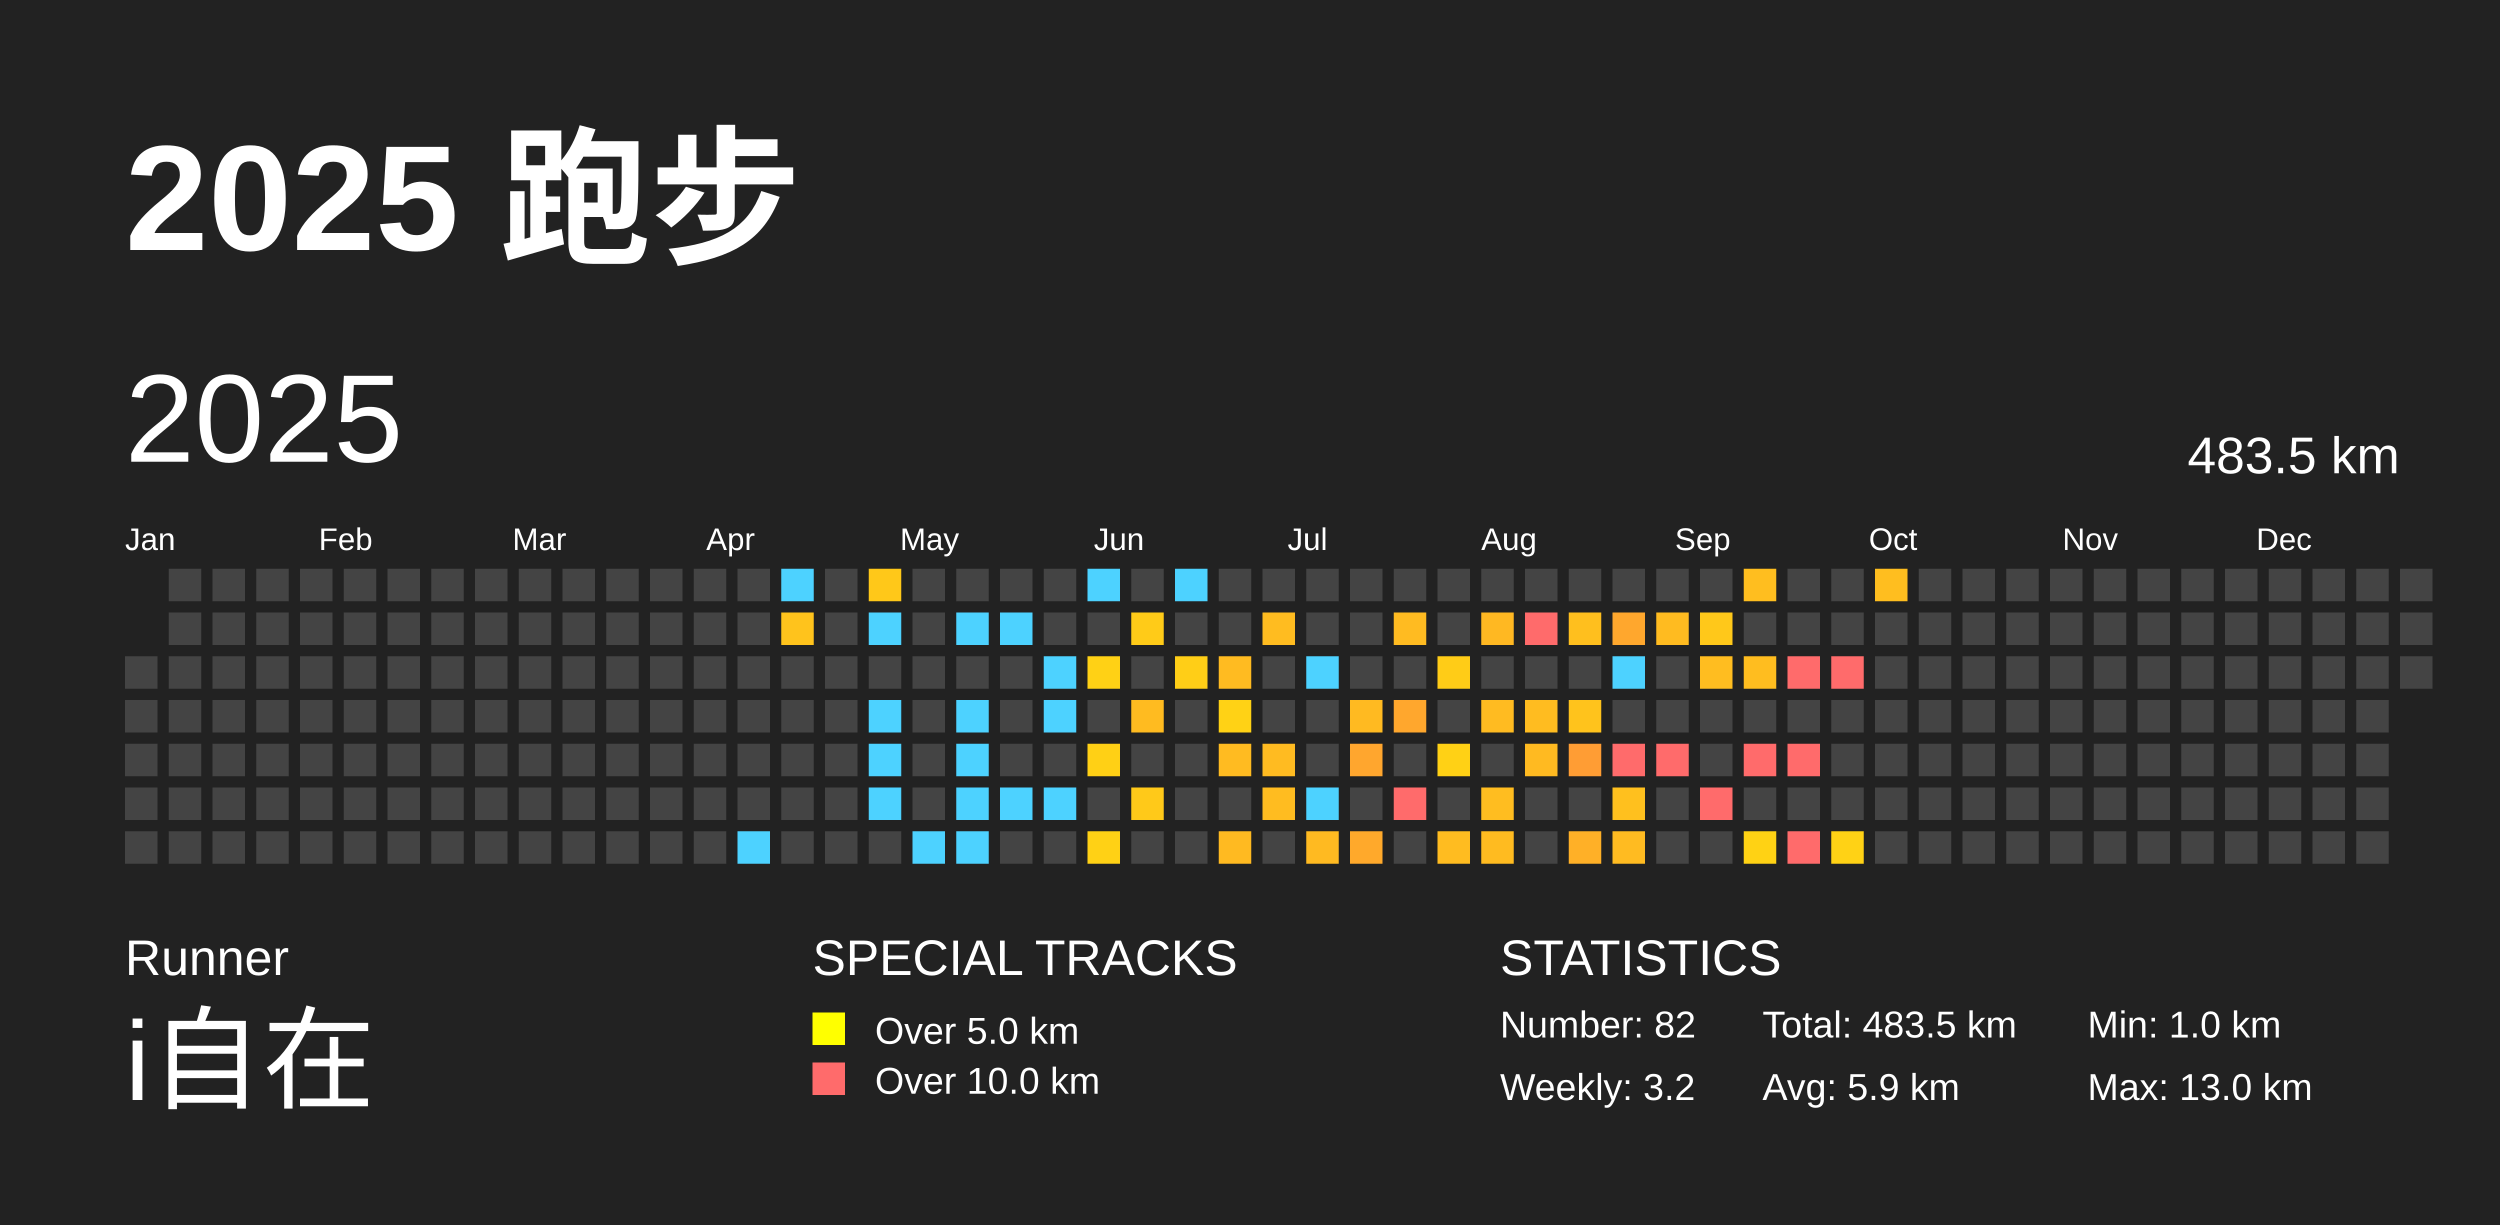
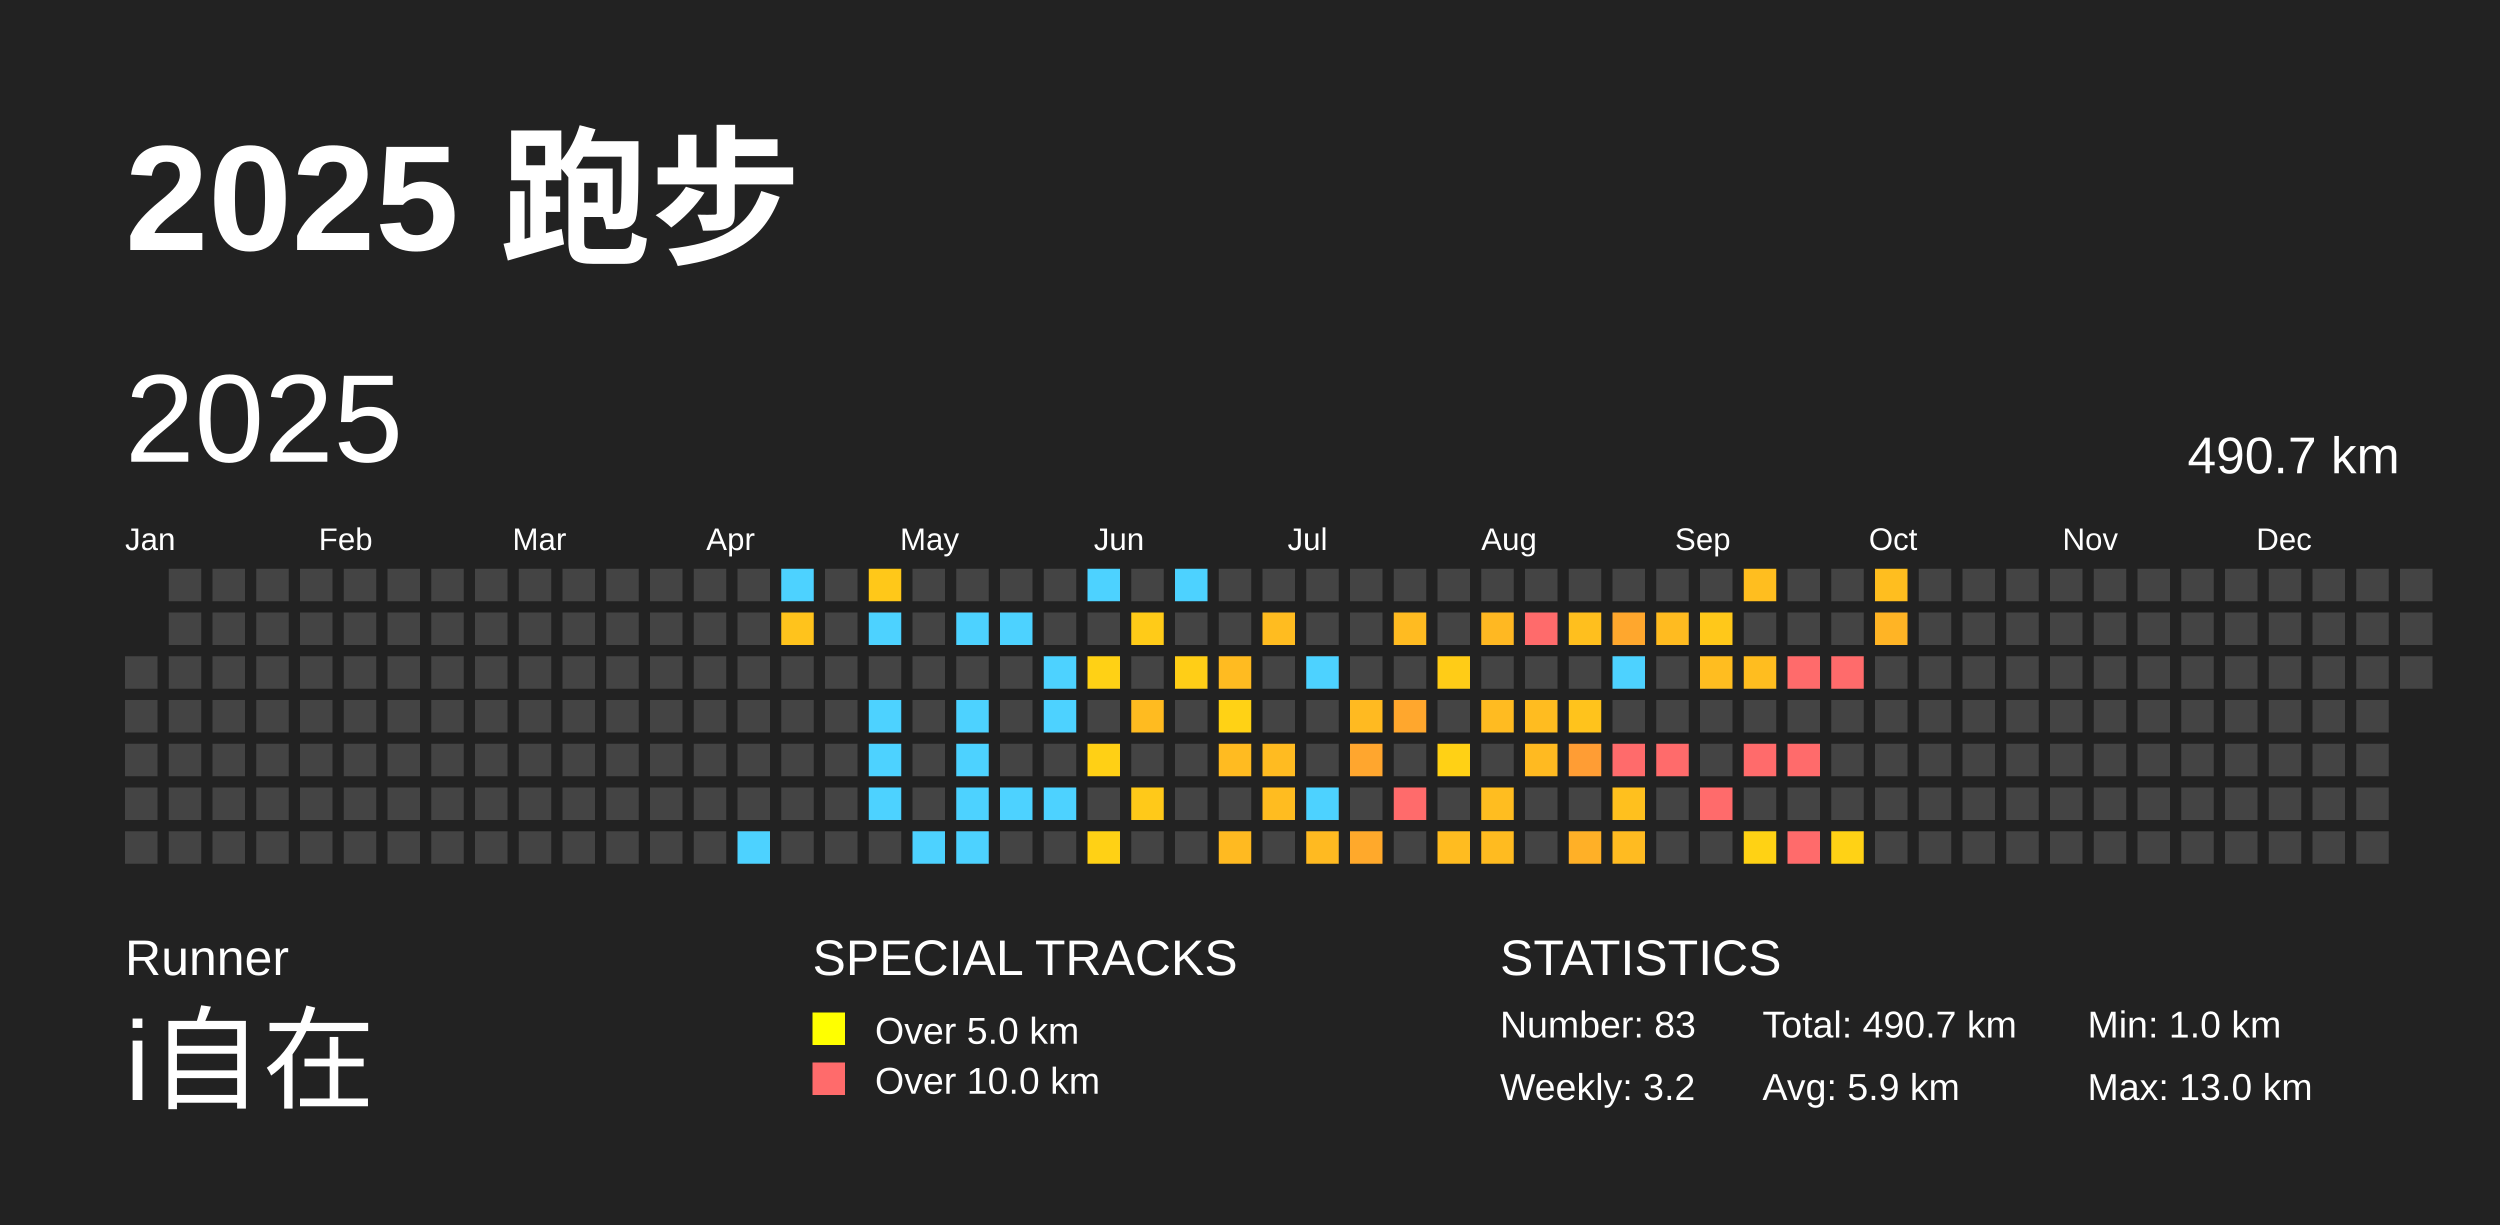
<svg xmlns="http://www.w3.org/2000/svg" baseProfile="full" height="98mm" version="1.1" viewBox="0,0,200,98" width="200mm">
  <defs />
  <rect fill="#222222" height="98" width="200" x="0" y="0" />
  <text fill="#FFFFFF" style="font-size:12px; font-family:Arial; font-weight:bold;" x="10" y="20">2025 跑步</text>
  <text fill="#FFFFFF" style="font-size:4px; font-family:Arial" x="10" y="78">Runner</text>
  <text fill="#FFFFFF" style="font-size:9px; font-family:Arial" x="10" y="88">i自在</text>
  <text fill="#FFFFFF" style="font-size:4px; font-family:Arial" x="65" y="78">SPECIAL TRACKS</text>
  <rect fill="#FFFF00" height="2.6" width="2.6" x="65" y="81" />
  <text fill="#FFFFFF" style="font-size:3px; font-family:Arial" x="70" y="83.5">Over 5.0 km</text>
  <rect fill="#FF6B6B" height="2.6" width="2.6" x="65" y="85" />
  <text fill="#FFFFFF" style="font-size:3px; font-family:Arial" x="70" y="87.5">Over 10.0 km</text>
  <text fill="#FFFFFF" style="font-size:4px; font-family:Arial" x="120" y="78">STATISTICS</text>
-   <text fill="#FFFFFF" style="font-size:3px; font-family:Arial" x="120" y="83">Number: 82</text>
+   <text fill="#FFFFFF" style="font-size:3px; font-family:Arial" x="120" y="83">Number: 83</text>
  <text fill="#FFFFFF" style="font-size:3px; font-family:Arial" x="120" y="88">Weekly: 3.2</text>
-   <text fill="#FFFFFF" style="font-size:3px; font-family:Arial" x="141" y="83">Total: 483.5 km</text>
+   <text fill="#FFFFFF" style="font-size:3px; font-family:Arial" x="141" y="83">Total: 490.7 km</text>
  <text fill="#FFFFFF" style="font-size:3px; font-family:Arial" x="141" y="88">Avg: 5.9 km</text>
  <text fill="#FFFFFF" style="font-size:3px; font-family:Arial" x="167" y="83">Min: 1.0 km</text>
  <text fill="#FFFFFF" style="font-size:3px; font-family:Arial" x="167" y="88">Max: 13.0 km</text>
  <text dominant-baseline="hanging" fill="#FFFFFF" style="font-size:10.0px; font-family:Arial;" x="10" y="30">2025</text>
-   <text dominant-baseline="hanging" fill="#FFFFFF" style="font-size:4.125px; font-family:Arial;" x="175" y="35">483.5 km</text>
+   <text dominant-baseline="hanging" fill="#FFFFFF" style="font-size:4.125px; font-family:Arial;" x="175" y="35">490.7 km</text>
  <text fill="#FFFFFF" style="font-size:2.5px; font-family:Arial" x="10.0" y="44">Jan</text>
  <text fill="#FFFFFF" style="font-size:2.5px; font-family:Arial" x="25.5" y="44">Feb</text>
  <text fill="#FFFFFF" style="font-size:2.5px; font-family:Arial" x="41.0" y="44">Mar</text>
  <text fill="#FFFFFF" style="font-size:2.5px; font-family:Arial" x="56.5" y="44">Apr</text>
  <text fill="#FFFFFF" style="font-size:2.5px; font-family:Arial" x="72.0" y="44">May</text>
  <text fill="#FFFFFF" style="font-size:2.5px; font-family:Arial" x="87.5" y="44">Jun</text>
  <text fill="#FFFFFF" style="font-size:2.5px; font-family:Arial" x="103.0" y="44">Jul</text>
  <text fill="#FFFFFF" style="font-size:2.5px; font-family:Arial" x="118.5" y="44">Aug</text>
  <text fill="#FFFFFF" style="font-size:2.5px; font-family:Arial" x="134.0" y="44">Sep</text>
  <text fill="#FFFFFF" style="font-size:2.5px; font-family:Arial" x="149.5" y="44">Oct</text>
  <text fill="#FFFFFF" style="font-size:2.5px; font-family:Arial" x="165.0" y="44">Nov</text>
  <text fill="#FFFFFF" style="font-size:2.5px; font-family:Arial" x="180.5" y="44">Dec</text>
  <rect fill="#444444" height="2.6" width="2.6" x="10.0" y="52.5" />
  <rect fill="#444444" height="2.6" width="2.6" x="10.0" y="56.0" />
  <rect fill="#444444" height="2.6" width="2.6" x="10.0" y="59.5" />
  <rect fill="#444444" height="2.6" width="2.6" x="10.0" y="63.0" />
  <rect fill="#444444" height="2.6" width="2.6" x="10.0" y="66.5" />
  <rect fill="#444444" height="2.6" width="2.6" x="13.5" y="45.5" />
  <rect fill="#444444" height="2.6" width="2.6" x="13.5" y="49.0" />
  <rect fill="#444444" height="2.6" width="2.6" x="13.5" y="52.5" />
  <rect fill="#444444" height="2.6" width="2.6" x="13.5" y="56.0" />
  <rect fill="#444444" height="2.6" width="2.6" x="13.5" y="59.5" />
  <rect fill="#444444" height="2.6" width="2.6" x="13.5" y="63.0" />
  <rect fill="#444444" height="2.6" width="2.6" x="13.5" y="66.5" />
  <rect fill="#444444" height="2.6" width="2.6" x="17.0" y="45.5" />
  <rect fill="#444444" height="2.6" width="2.6" x="17.0" y="49.0" />
  <rect fill="#444444" height="2.6" width="2.6" x="17.0" y="52.5" />
  <rect fill="#444444" height="2.6" width="2.6" x="17.0" y="56.0" />
  <rect fill="#444444" height="2.6" width="2.6" x="17.0" y="59.5" />
  <rect fill="#444444" height="2.6" width="2.6" x="17.0" y="63.0" />
  <rect fill="#444444" height="2.6" width="2.6" x="17.0" y="66.5" />
  <rect fill="#444444" height="2.6" width="2.6" x="20.5" y="45.5" />
  <rect fill="#444444" height="2.6" width="2.6" x="20.5" y="49.0" />
  <rect fill="#444444" height="2.6" width="2.6" x="20.5" y="52.5" />
  <rect fill="#444444" height="2.6" width="2.6" x="20.5" y="56.0" />
  <rect fill="#444444" height="2.6" width="2.6" x="20.5" y="59.5" />
  <rect fill="#444444" height="2.6" width="2.6" x="20.5" y="63.0" />
  <rect fill="#444444" height="2.6" width="2.6" x="20.5" y="66.5" />
  <rect fill="#444444" height="2.6" width="2.6" x="24.0" y="45.5" />
  <rect fill="#444444" height="2.6" width="2.6" x="24.0" y="49.0" />
  <rect fill="#444444" height="2.6" width="2.6" x="24.0" y="52.5" />
  <rect fill="#444444" height="2.6" width="2.6" x="24.0" y="56.0" />
  <rect fill="#444444" height="2.6" width="2.6" x="24.0" y="59.5" />
  <rect fill="#444444" height="2.6" width="2.6" x="24.0" y="63.0" />
  <rect fill="#444444" height="2.6" width="2.6" x="24.0" y="66.5" />
  <rect fill="#444444" height="2.6" width="2.6" x="27.5" y="45.5" />
  <rect fill="#444444" height="2.6" width="2.6" x="27.5" y="49.0" />
  <rect fill="#444444" height="2.6" width="2.6" x="27.5" y="52.5" />
  <rect fill="#444444" height="2.6" width="2.6" x="27.5" y="56.0" />
  <rect fill="#444444" height="2.6" width="2.6" x="27.5" y="59.5" />
  <rect fill="#444444" height="2.6" width="2.6" x="27.5" y="63.0" />
  <rect fill="#444444" height="2.6" width="2.6" x="27.5" y="66.5" />
  <rect fill="#444444" height="2.6" width="2.6" x="31.0" y="45.5" />
  <rect fill="#444444" height="2.6" width="2.6" x="31.0" y="49.0" />
  <rect fill="#444444" height="2.6" width="2.6" x="31.0" y="52.5" />
  <rect fill="#444444" height="2.6" width="2.6" x="31.0" y="56.0" />
  <rect fill="#444444" height="2.6" width="2.6" x="31.0" y="59.5" />
  <rect fill="#444444" height="2.6" width="2.6" x="31.0" y="63.0" />
  <rect fill="#444444" height="2.6" width="2.6" x="31.0" y="66.5" />
  <rect fill="#444444" height="2.6" width="2.6" x="34.5" y="45.5" />
  <rect fill="#444444" height="2.6" width="2.6" x="34.5" y="49.0" />
  <rect fill="#444444" height="2.6" width="2.6" x="34.5" y="52.5" />
  <rect fill="#444444" height="2.6" width="2.6" x="34.5" y="56.0" />
  <rect fill="#444444" height="2.6" width="2.6" x="34.5" y="59.5" />
  <rect fill="#444444" height="2.6" width="2.6" x="34.5" y="63.0" />
  <rect fill="#444444" height="2.6" width="2.6" x="34.5" y="66.5" />
  <rect fill="#444444" height="2.6" width="2.6" x="38.0" y="45.5" />
  <rect fill="#444444" height="2.6" width="2.6" x="38.0" y="49.0" />
  <rect fill="#444444" height="2.6" width="2.6" x="38.0" y="52.5" />
  <rect fill="#444444" height="2.6" width="2.6" x="38.0" y="56.0" />
  <rect fill="#444444" height="2.6" width="2.6" x="38.0" y="59.5" />
  <rect fill="#444444" height="2.6" width="2.6" x="38.0" y="63.0" />
  <rect fill="#444444" height="2.6" width="2.6" x="38.0" y="66.5" />
  <rect fill="#444444" height="2.6" width="2.6" x="41.5" y="45.5" />
  <rect fill="#444444" height="2.6" width="2.6" x="41.5" y="49.0" />
  <rect fill="#444444" height="2.6" width="2.6" x="41.5" y="52.5" />
  <rect fill="#444444" height="2.6" width="2.6" x="41.5" y="56.0" />
  <rect fill="#444444" height="2.6" width="2.6" x="41.5" y="59.5" />
  <rect fill="#444444" height="2.6" width="2.6" x="41.5" y="63.0" />
  <rect fill="#444444" height="2.6" width="2.6" x="41.5" y="66.5" />
  <rect fill="#444444" height="2.6" width="2.6" x="45.0" y="45.5" />
  <rect fill="#444444" height="2.6" width="2.6" x="45.0" y="49.0" />
  <rect fill="#444444" height="2.6" width="2.6" x="45.0" y="52.5" />
  <rect fill="#444444" height="2.6" width="2.6" x="45.0" y="56.0" />
  <rect fill="#444444" height="2.6" width="2.6" x="45.0" y="59.5" />
  <rect fill="#444444" height="2.6" width="2.6" x="45.0" y="63.0" />
  <rect fill="#444444" height="2.6" width="2.6" x="45.0" y="66.5" />
  <rect fill="#444444" height="2.6" width="2.6" x="48.5" y="45.5" />
  <rect fill="#444444" height="2.6" width="2.6" x="48.5" y="49.0" />
  <rect fill="#444444" height="2.6" width="2.6" x="48.5" y="52.5" />
  <rect fill="#444444" height="2.6" width="2.6" x="48.5" y="56.0" />
  <rect fill="#444444" height="2.6" width="2.6" x="48.5" y="59.5" />
  <rect fill="#444444" height="2.6" width="2.6" x="48.5" y="63.0" />
  <rect fill="#444444" height="2.6" width="2.6" x="48.5" y="66.5" />
  <rect fill="#444444" height="2.6" width="2.6" x="52.0" y="45.5" />
  <rect fill="#444444" height="2.6" width="2.6" x="52.0" y="49.0" />
  <rect fill="#444444" height="2.6" width="2.6" x="52.0" y="52.5" />
  <rect fill="#444444" height="2.6" width="2.6" x="52.0" y="56.0" />
  <rect fill="#444444" height="2.6" width="2.6" x="52.0" y="59.5" />
  <rect fill="#444444" height="2.6" width="2.6" x="52.0" y="63.0" />
  <rect fill="#444444" height="2.6" width="2.6" x="52.0" y="66.5" />
  <rect fill="#444444" height="2.6" width="2.6" x="55.5" y="45.5" />
  <rect fill="#444444" height="2.6" width="2.6" x="55.5" y="49.0" />
  <rect fill="#444444" height="2.6" width="2.6" x="55.5" y="52.5" />
  <rect fill="#444444" height="2.6" width="2.6" x="55.5" y="56.0" />
  <rect fill="#444444" height="2.6" width="2.6" x="55.5" y="59.5" />
  <rect fill="#444444" height="2.6" width="2.6" x="55.5" y="63.0" />
  <rect fill="#444444" height="2.6" width="2.6" x="55.5" y="66.5" />
  <rect fill="#444444" height="2.6" width="2.6" x="59.0" y="45.5" />
  <rect fill="#444444" height="2.6" width="2.6" x="59.0" y="49.0" />
  <rect fill="#444444" height="2.6" width="2.6" x="59.0" y="52.5" />
  <rect fill="#444444" height="2.6" width="2.6" x="59.0" y="56.0" />
  <rect fill="#444444" height="2.6" width="2.6" x="59.0" y="59.5" />
  <rect fill="#444444" height="2.6" width="2.6" x="59.0" y="63.0" />
  <rect fill="#4dd2ff" height="2.6" width="2.6" x="59.0" y="66.5" />
  <rect fill="#4dd2ff" height="2.6" width="2.6" x="62.5" y="45.5" />
  <rect fill="#ffc31c" height="2.6" width="2.6" x="62.5" y="49.0" />
  <rect fill="#444444" height="2.6" width="2.6" x="62.5" y="52.5" />
  <rect fill="#444444" height="2.6" width="2.6" x="62.5" y="56.0" />
  <rect fill="#444444" height="2.6" width="2.6" x="62.5" y="59.5" />
  <rect fill="#444444" height="2.6" width="2.6" x="62.5" y="63.0" />
  <rect fill="#444444" height="2.6" width="2.6" x="62.5" y="66.5" />
  <rect fill="#444444" height="2.6" width="2.6" x="66.0" y="45.5" />
  <rect fill="#444444" height="2.6" width="2.6" x="66.0" y="49.0" />
  <rect fill="#444444" height="2.6" width="2.6" x="66.0" y="52.5" />
  <rect fill="#444444" height="2.6" width="2.6" x="66.0" y="56.0" />
  <rect fill="#444444" height="2.6" width="2.6" x="66.0" y="59.5" />
  <rect fill="#444444" height="2.6" width="2.6" x="66.0" y="63.0" />
  <rect fill="#444444" height="2.6" width="2.6" x="66.0" y="66.5" />
  <rect fill="#ffc819" height="2.6" width="2.6" x="69.5" y="45.5" />
  <rect fill="#4dd2ff" height="2.6" width="2.6" x="69.5" y="49.0" />
  <rect fill="#444444" height="2.6" width="2.6" x="69.5" y="52.5" />
  <rect fill="#4dd2ff" height="2.6" width="2.6" x="69.5" y="56.0" />
  <rect fill="#4dd2ff" height="2.6" width="2.6" x="69.5" y="59.5" />
  <rect fill="#4dd2ff" height="2.6" width="2.6" x="69.5" y="63.0" />
  <rect fill="#444444" height="2.6" width="2.6" x="69.5" y="66.5" />
  <rect fill="#444444" height="2.6" width="2.6" x="73.0" y="45.5" />
  <rect fill="#444444" height="2.6" width="2.6" x="73.0" y="49.0" />
  <rect fill="#444444" height="2.6" width="2.6" x="73.0" y="52.5" />
  <rect fill="#444444" height="2.6" width="2.6" x="73.0" y="56.0" />
  <rect fill="#444444" height="2.6" width="2.6" x="73.0" y="59.5" />
  <rect fill="#444444" height="2.6" width="2.6" x="73.0" y="63.0" />
  <rect fill="#4dd2ff" height="2.6" width="2.6" x="73.0" y="66.5" />
  <rect fill="#444444" height="2.6" width="2.6" x="76.5" y="45.5" />
  <rect fill="#4dd2ff" height="2.6" width="2.6" x="76.5" y="49.0" />
  <rect fill="#444444" height="2.6" width="2.6" x="76.5" y="52.5" />
  <rect fill="#4dd2ff" height="2.6" width="2.6" x="76.5" y="56.0" />
  <rect fill="#4dd2ff" height="2.6" width="2.6" x="76.5" y="59.5" />
  <rect fill="#4dd2ff" height="2.6" width="2.6" x="76.5" y="63.0" />
  <rect fill="#4dd2ff" height="2.6" width="2.6" x="76.5" y="66.5" />
  <rect fill="#444444" height="2.6" width="2.6" x="80.0" y="45.5" />
  <rect fill="#4dd2ff" height="2.6" width="2.6" x="80.0" y="49.0" />
  <rect fill="#444444" height="2.6" width="2.6" x="80.0" y="52.5" />
  <rect fill="#444444" height="2.6" width="2.6" x="80.0" y="56.0" />
  <rect fill="#444444" height="2.6" width="2.6" x="80.0" y="59.5" />
  <rect fill="#4dd2ff" height="2.6" width="2.6" x="80.0" y="63.0" />
  <rect fill="#444444" height="2.6" width="2.6" x="80.0" y="66.5" />
  <rect fill="#444444" height="2.6" width="2.6" x="83.5" y="45.5" />
  <rect fill="#444444" height="2.6" width="2.6" x="83.5" y="49.0" />
  <rect fill="#4dd2ff" height="2.6" width="2.6" x="83.5" y="52.5" />
  <rect fill="#4dd2ff" height="2.6" width="2.6" x="83.5" y="56.0" />
  <rect fill="#444444" height="2.6" width="2.6" x="83.5" y="59.5" />
  <rect fill="#4dd2ff" height="2.6" width="2.6" x="83.5" y="63.0" />
  <rect fill="#444444" height="2.6" width="2.6" x="83.5" y="66.5" />
  <rect fill="#4dd2ff" height="2.6" width="2.6" x="87.0" y="45.5" />
  <rect fill="#444444" height="2.6" width="2.6" x="87.0" y="49.0" />
  <rect fill="#ffd115" height="2.6" width="2.6" x="87.0" y="52.5" />
  <rect fill="#444444" height="2.6" width="2.6" x="87.0" y="56.0" />
  <rect fill="#ffd015" height="2.6" width="2.6" x="87.0" y="59.5" />
  <rect fill="#444444" height="2.6" width="2.6" x="87.0" y="63.0" />
  <rect fill="#ffd115" height="2.6" width="2.6" x="87.0" y="66.5" />
  <rect fill="#444444" height="2.6" width="2.6" x="90.5" y="45.5" />
  <rect fill="#ffcb18" height="2.6" width="2.6" x="90.5" y="49.0" />
  <rect fill="#444444" height="2.6" width="2.6" x="90.5" y="52.5" />
  <rect fill="#ffbb20" height="2.6" width="2.6" x="90.5" y="56.0" />
  <rect fill="#444444" height="2.6" width="2.6" x="90.5" y="59.5" />
  <rect fill="#ffc919" height="2.6" width="2.6" x="90.5" y="63.0" />
  <rect fill="#444444" height="2.6" width="2.6" x="90.5" y="66.5" />
  <rect fill="#4dd2ff" height="2.6" width="2.6" x="94.0" y="45.5" />
  <rect fill="#444444" height="2.6" width="2.6" x="94.0" y="49.0" />
  <rect fill="#ffce17" height="2.6" width="2.6" x="94.0" y="52.5" />
  <rect fill="#444444" height="2.6" width="2.6" x="94.0" y="56.0" />
  <rect fill="#444444" height="2.6" width="2.6" x="94.0" y="59.5" />
  <rect fill="#444444" height="2.6" width="2.6" x="94.0" y="63.0" />
  <rect fill="#444444" height="2.6" width="2.6" x="94.0" y="66.5" />
  <rect fill="#444444" height="2.6" width="2.6" x="97.5" y="45.5" />
  <rect fill="#444444" height="2.6" width="2.6" x="97.5" y="49.0" />
  <rect fill="#ffbb21" height="2.6" width="2.6" x="97.5" y="52.5" />
  <rect fill="#ffd215" height="2.6" width="2.6" x="97.5" y="56.0" />
  <rect fill="#ffbb21" height="2.6" width="2.6" x="97.5" y="59.5" />
  <rect fill="#444444" height="2.6" width="2.6" x="97.5" y="63.0" />
  <rect fill="#ffba21" height="2.6" width="2.6" x="97.5" y="66.5" />
  <rect fill="#444444" height="2.6" width="2.6" x="101.0" y="45.5" />
  <rect fill="#ffbc20" height="2.6" width="2.6" x="101.0" y="49.0" />
  <rect fill="#444444" height="2.6" width="2.6" x="101.0" y="52.5" />
  <rect fill="#444444" height="2.6" width="2.6" x="101.0" y="56.0" />
  <rect fill="#ffbb21" height="2.6" width="2.6" x="101.0" y="59.5" />
  <rect fill="#ffbc20" height="2.6" width="2.6" x="101.0" y="63.0" />
  <rect fill="#444444" height="2.6" width="2.6" x="101.0" y="66.5" />
  <rect fill="#444444" height="2.6" width="2.6" x="104.5" y="45.5" />
  <rect fill="#444444" height="2.6" width="2.6" x="104.5" y="49.0" />
  <rect fill="#4dd2ff" height="2.6" width="2.6" x="104.5" y="52.5" />
  <rect fill="#444444" height="2.6" width="2.6" x="104.5" y="56.0" />
  <rect fill="#444444" height="2.6" width="2.6" x="104.5" y="59.5" />
  <rect fill="#4dd2ff" height="2.6" width="2.6" x="104.5" y="63.0" />
  <rect fill="#ffba21" height="2.6" width="2.6" x="104.5" y="66.5" />
  <rect fill="#444444" height="2.6" width="2.6" x="108.0" y="45.5" />
  <rect fill="#444444" height="2.6" width="2.6" x="108.0" y="49.0" />
  <rect fill="#444444" height="2.6" width="2.6" x="108.0" y="52.5" />
  <rect fill="#ffba21" height="2.6" width="2.6" x="108.0" y="56.0" />
  <rect fill="#ffa62e" height="2.6" width="2.6" x="108.0" y="59.5" />
  <rect fill="#444444" height="2.6" width="2.6" x="108.0" y="63.0" />
  <rect fill="#ffa92b" height="2.6" width="2.6" x="108.0" y="66.5" />
  <rect fill="#444444" height="2.6" width="2.6" x="111.5" y="45.5" />
  <rect fill="#ffbb21" height="2.6" width="2.6" x="111.5" y="49.0" />
  <rect fill="#444444" height="2.6" width="2.6" x="111.5" y="52.5" />
  <rect fill="#ffa72d" height="2.6" width="2.6" x="111.5" y="56.0" />
  <rect fill="#444444" height="2.6" width="2.6" x="111.5" y="59.5" />
  <rect fill="#FF6B6B" height="2.6" width="2.6" x="111.5" y="63.0" />
  <rect fill="#444444" height="2.6" width="2.6" x="111.5" y="66.5" />
  <rect fill="#444444" height="2.6" width="2.6" x="115.0" y="45.5" />
  <rect fill="#444444" height="2.6" width="2.6" x="115.0" y="49.0" />
  <rect fill="#ffcc17" height="2.6" width="2.6" x="115.0" y="52.5" />
  <rect fill="#444444" height="2.6" width="2.6" x="115.0" y="56.0" />
  <rect fill="#ffd115" height="2.6" width="2.6" x="115.0" y="59.5" />
  <rect fill="#444444" height="2.6" width="2.6" x="115.0" y="63.0" />
  <rect fill="#ffbc20" height="2.6" width="2.6" x="115.0" y="66.5" />
  <rect fill="#444444" height="2.6" width="2.6" x="118.5" y="45.5" />
  <rect fill="#ffb822" height="2.6" width="2.6" x="118.5" y="49.0" />
  <rect fill="#444444" height="2.6" width="2.6" x="118.5" y="52.5" />
  <rect fill="#ffbb21" height="2.6" width="2.6" x="118.5" y="56.0" />
  <rect fill="#444444" height="2.6" width="2.6" x="118.5" y="59.5" />
  <rect fill="#ffbd20" height="2.6" width="2.6" x="118.5" y="63.0" />
  <rect fill="#ffbb20" height="2.6" width="2.6" x="118.5" y="66.5" />
  <rect fill="#444444" height="2.6" width="2.6" x="122.0" y="45.5" />
  <rect fill="#FF6B6B" height="2.6" width="2.6" x="122.0" y="49.0" />
  <rect fill="#444444" height="2.6" width="2.6" x="122.0" y="52.5" />
  <rect fill="#ffbc20" height="2.6" width="2.6" x="122.0" y="56.0" />
  <rect fill="#ffba21" height="2.6" width="2.6" x="122.0" y="59.5" />
  <rect fill="#444444" height="2.6" width="2.6" x="122.0" y="63.0" />
  <rect fill="#444444" height="2.6" width="2.6" x="122.0" y="66.5" />
  <rect fill="#444444" height="2.6" width="2.6" x="125.5" y="45.5" />
  <rect fill="#ffbf1e" height="2.6" width="2.6" x="125.5" y="49.0" />
  <rect fill="#444444" height="2.6" width="2.6" x="125.5" y="52.5" />
  <rect fill="#ffc31c" height="2.6" width="2.6" x="125.5" y="56.0" />
  <rect fill="#ff9d34" height="2.6" width="2.6" x="125.5" y="59.5" />
  <rect fill="#444444" height="2.6" width="2.6" x="125.5" y="63.0" />
  <rect fill="#ffb027" height="2.6" width="2.6" x="125.5" y="66.5" />
  <rect fill="#444444" height="2.6" width="2.6" x="129.0" y="45.5" />
  <rect fill="#ffa72d" height="2.6" width="2.6" x="129.0" y="49.0" />
  <rect fill="#4dd2ff" height="2.6" width="2.6" x="129.0" y="52.5" />
  <rect fill="#444444" height="2.6" width="2.6" x="129.0" y="56.0" />
  <rect fill="#FF6B6B" height="2.6" width="2.6" x="129.0" y="59.5" />
  <rect fill="#ffc01e" height="2.6" width="2.6" x="129.0" y="63.0" />
  <rect fill="#ffbb21" height="2.6" width="2.6" x="129.0" y="66.5" />
  <rect fill="#444444" height="2.6" width="2.6" x="132.5" y="45.5" />
  <rect fill="#ffbb20" height="2.6" width="2.6" x="132.5" y="49.0" />
  <rect fill="#444444" height="2.6" width="2.6" x="132.5" y="52.5" />
  <rect fill="#444444" height="2.6" width="2.6" x="132.5" y="56.0" />
  <rect fill="#FF6B6B" height="2.6" width="2.6" x="132.5" y="59.5" />
  <rect fill="#444444" height="2.6" width="2.6" x="132.5" y="63.0" />
  <rect fill="#444444" height="2.6" width="2.6" x="132.5" y="66.5" />
  <rect fill="#444444" height="2.6" width="2.6" x="136.0" y="45.5" />
  <rect fill="#ffc81a" height="2.6" width="2.6" x="136.0" y="49.0" />
  <rect fill="#ffbd20" height="2.6" width="2.6" x="136.0" y="52.5" />
  <rect fill="#444444" height="2.6" width="2.6" x="136.0" y="56.0" />
  <rect fill="#444444" height="2.6" width="2.6" x="136.0" y="59.5" />
  <rect fill="#FF6B6B" height="2.6" width="2.6" x="136.0" y="63.0" />
  <rect fill="#444444" height="2.6" width="2.6" x="136.0" y="66.5" />
  <rect fill="#ffbe1f" height="2.6" width="2.6" x="139.5" y="45.5" />
  <rect fill="#444444" height="2.6" width="2.6" x="139.5" y="49.0" />
  <rect fill="#ffbd1f" height="2.6" width="2.6" x="139.5" y="52.5" />
  <rect fill="#444444" height="2.6" width="2.6" x="139.5" y="56.0" />
  <rect fill="#FF6B6B" height="2.6" width="2.6" x="139.5" y="59.5" />
  <rect fill="#444444" height="2.6" width="2.6" x="139.5" y="63.0" />
  <rect fill="#ffd214" height="2.6" width="2.6" x="139.5" y="66.5" />
  <rect fill="#444444" height="2.6" width="2.6" x="143.0" y="45.5" />
  <rect fill="#444444" height="2.6" width="2.6" x="143.0" y="49.0" />
  <rect fill="#FF6B6B" height="2.6" width="2.6" x="143.0" y="52.5" />
  <rect fill="#444444" height="2.6" width="2.6" x="143.0" y="56.0" />
  <rect fill="#FF6B6B" height="2.6" width="2.6" x="143.0" y="59.5" />
  <rect fill="#444444" height="2.6" width="2.6" x="143.0" y="63.0" />
  <rect fill="#FF6B6B" height="2.6" width="2.6" x="143.0" y="66.5" />
  <rect fill="#444444" height="2.6" width="2.6" x="146.5" y="45.5" />
  <rect fill="#444444" height="2.6" width="2.6" x="146.5" y="49.0" />
  <rect fill="#FF6B6B" height="2.6" width="2.6" x="146.5" y="52.5" />
  <rect fill="#444444" height="2.6" width="2.6" x="146.5" y="56.0" />
  <rect fill="#444444" height="2.6" width="2.6" x="146.5" y="59.5" />
  <rect fill="#444444" height="2.6" width="2.6" x="146.5" y="63.0" />
  <rect fill="#ffd215" height="2.6" width="2.6" x="146.5" y="66.5" />
  <rect fill="#ffbe1f" height="2.6" width="2.6" x="150.0" y="45.5" />
-   <rect fill="#444444" height="2.6" width="2.6" x="150.0" y="49.0" />
+   <rect fill="#ffb425" height="2.6" width="2.6" x="150.0" y="49.0" />
  <rect fill="#444444" height="2.6" width="2.6" x="150.0" y="52.5" />
  <rect fill="#444444" height="2.6" width="2.6" x="150.0" y="56.0" />
  <rect fill="#444444" height="2.6" width="2.6" x="150.0" y="59.5" />
  <rect fill="#444444" height="2.6" width="2.6" x="150.0" y="63.0" />
  <rect fill="#444444" height="2.6" width="2.6" x="150.0" y="66.5" />
  <rect fill="#444444" height="2.6" width="2.6" x="153.5" y="45.5" />
  <rect fill="#444444" height="2.6" width="2.6" x="153.5" y="49.0" />
  <rect fill="#444444" height="2.6" width="2.6" x="153.5" y="52.5" />
  <rect fill="#444444" height="2.6" width="2.6" x="153.5" y="56.0" />
  <rect fill="#444444" height="2.6" width="2.6" x="153.5" y="59.5" />
  <rect fill="#444444" height="2.6" width="2.6" x="153.5" y="63.0" />
  <rect fill="#444444" height="2.6" width="2.6" x="153.5" y="66.5" />
  <rect fill="#444444" height="2.6" width="2.6" x="157.0" y="45.5" />
  <rect fill="#444444" height="2.6" width="2.6" x="157.0" y="49.0" />
  <rect fill="#444444" height="2.6" width="2.6" x="157.0" y="52.5" />
  <rect fill="#444444" height="2.6" width="2.6" x="157.0" y="56.0" />
  <rect fill="#444444" height="2.6" width="2.6" x="157.0" y="59.5" />
  <rect fill="#444444" height="2.6" width="2.6" x="157.0" y="63.0" />
  <rect fill="#444444" height="2.6" width="2.6" x="157.0" y="66.5" />
  <rect fill="#444444" height="2.6" width="2.6" x="160.5" y="45.5" />
  <rect fill="#444444" height="2.6" width="2.6" x="160.5" y="49.0" />
  <rect fill="#444444" height="2.6" width="2.6" x="160.5" y="52.5" />
  <rect fill="#444444" height="2.6" width="2.6" x="160.5" y="56.0" />
  <rect fill="#444444" height="2.6" width="2.6" x="160.5" y="59.5" />
  <rect fill="#444444" height="2.6" width="2.6" x="160.5" y="63.0" />
  <rect fill="#444444" height="2.6" width="2.6" x="160.5" y="66.5" />
  <rect fill="#444444" height="2.6" width="2.6" x="164.0" y="45.5" />
  <rect fill="#444444" height="2.6" width="2.6" x="164.0" y="49.0" />
  <rect fill="#444444" height="2.6" width="2.6" x="164.0" y="52.5" />
  <rect fill="#444444" height="2.6" width="2.6" x="164.0" y="56.0" />
  <rect fill="#444444" height="2.6" width="2.6" x="164.0" y="59.5" />
  <rect fill="#444444" height="2.6" width="2.6" x="164.0" y="63.0" />
  <rect fill="#444444" height="2.6" width="2.6" x="164.0" y="66.5" />
  <rect fill="#444444" height="2.6" width="2.6" x="167.5" y="45.5" />
  <rect fill="#444444" height="2.6" width="2.6" x="167.5" y="49.0" />
  <rect fill="#444444" height="2.6" width="2.6" x="167.5" y="52.5" />
  <rect fill="#444444" height="2.6" width="2.6" x="167.5" y="56.0" />
  <rect fill="#444444" height="2.6" width="2.6" x="167.5" y="59.5" />
  <rect fill="#444444" height="2.6" width="2.6" x="167.5" y="63.0" />
  <rect fill="#444444" height="2.6" width="2.6" x="167.5" y="66.5" />
  <rect fill="#444444" height="2.6" width="2.6" x="171.0" y="45.5" />
  <rect fill="#444444" height="2.6" width="2.6" x="171.0" y="49.0" />
  <rect fill="#444444" height="2.6" width="2.6" x="171.0" y="52.5" />
  <rect fill="#444444" height="2.6" width="2.6" x="171.0" y="56.0" />
  <rect fill="#444444" height="2.6" width="2.6" x="171.0" y="59.5" />
  <rect fill="#444444" height="2.6" width="2.6" x="171.0" y="63.0" />
  <rect fill="#444444" height="2.6" width="2.6" x="171.0" y="66.5" />
  <rect fill="#444444" height="2.6" width="2.6" x="174.5" y="45.5" />
  <rect fill="#444444" height="2.6" width="2.6" x="174.5" y="49.0" />
  <rect fill="#444444" height="2.6" width="2.6" x="174.5" y="52.5" />
  <rect fill="#444444" height="2.6" width="2.6" x="174.5" y="56.0" />
  <rect fill="#444444" height="2.6" width="2.6" x="174.5" y="59.5" />
  <rect fill="#444444" height="2.6" width="2.6" x="174.5" y="63.0" />
  <rect fill="#444444" height="2.6" width="2.6" x="174.5" y="66.5" />
  <rect fill="#444444" height="2.6" width="2.6" x="178.0" y="45.5" />
  <rect fill="#444444" height="2.6" width="2.6" x="178.0" y="49.0" />
  <rect fill="#444444" height="2.6" width="2.6" x="178.0" y="52.5" />
  <rect fill="#444444" height="2.6" width="2.6" x="178.0" y="56.0" />
  <rect fill="#444444" height="2.6" width="2.6" x="178.0" y="59.5" />
  <rect fill="#444444" height="2.6" width="2.6" x="178.0" y="63.0" />
  <rect fill="#444444" height="2.6" width="2.6" x="178.0" y="66.5" />
  <rect fill="#444444" height="2.6" width="2.6" x="181.5" y="45.5" />
  <rect fill="#444444" height="2.6" width="2.6" x="181.5" y="49.0" />
  <rect fill="#444444" height="2.6" width="2.6" x="181.5" y="52.5" />
  <rect fill="#444444" height="2.6" width="2.6" x="181.5" y="56.0" />
  <rect fill="#444444" height="2.6" width="2.6" x="181.5" y="59.5" />
  <rect fill="#444444" height="2.6" width="2.6" x="181.5" y="63.0" />
  <rect fill="#444444" height="2.6" width="2.6" x="181.5" y="66.5" />
  <rect fill="#444444" height="2.6" width="2.6" x="185.0" y="45.5" />
  <rect fill="#444444" height="2.6" width="2.6" x="185.0" y="49.0" />
  <rect fill="#444444" height="2.6" width="2.6" x="185.0" y="52.5" />
  <rect fill="#444444" height="2.6" width="2.6" x="185.0" y="56.0" />
  <rect fill="#444444" height="2.6" width="2.6" x="185.0" y="59.5" />
  <rect fill="#444444" height="2.6" width="2.6" x="185.0" y="63.0" />
  <rect fill="#444444" height="2.6" width="2.6" x="185.0" y="66.5" />
  <rect fill="#444444" height="2.6" width="2.6" x="188.5" y="45.5" />
  <rect fill="#444444" height="2.6" width="2.6" x="188.5" y="49.0" />
  <rect fill="#444444" height="2.6" width="2.6" x="188.5" y="52.5" />
  <rect fill="#444444" height="2.6" width="2.6" x="188.5" y="56.0" />
  <rect fill="#444444" height="2.6" width="2.6" x="188.5" y="59.5" />
  <rect fill="#444444" height="2.6" width="2.6" x="188.5" y="63.0" />
  <rect fill="#444444" height="2.6" width="2.6" x="188.5" y="66.5" />
  <rect fill="#444444" height="2.6" width="2.6" x="192.0" y="45.5" />
  <rect fill="#444444" height="2.6" width="2.6" x="192.0" y="49.0" />
  <rect fill="#444444" height="2.6" width="2.6" x="192.0" y="52.5" />
</svg>
